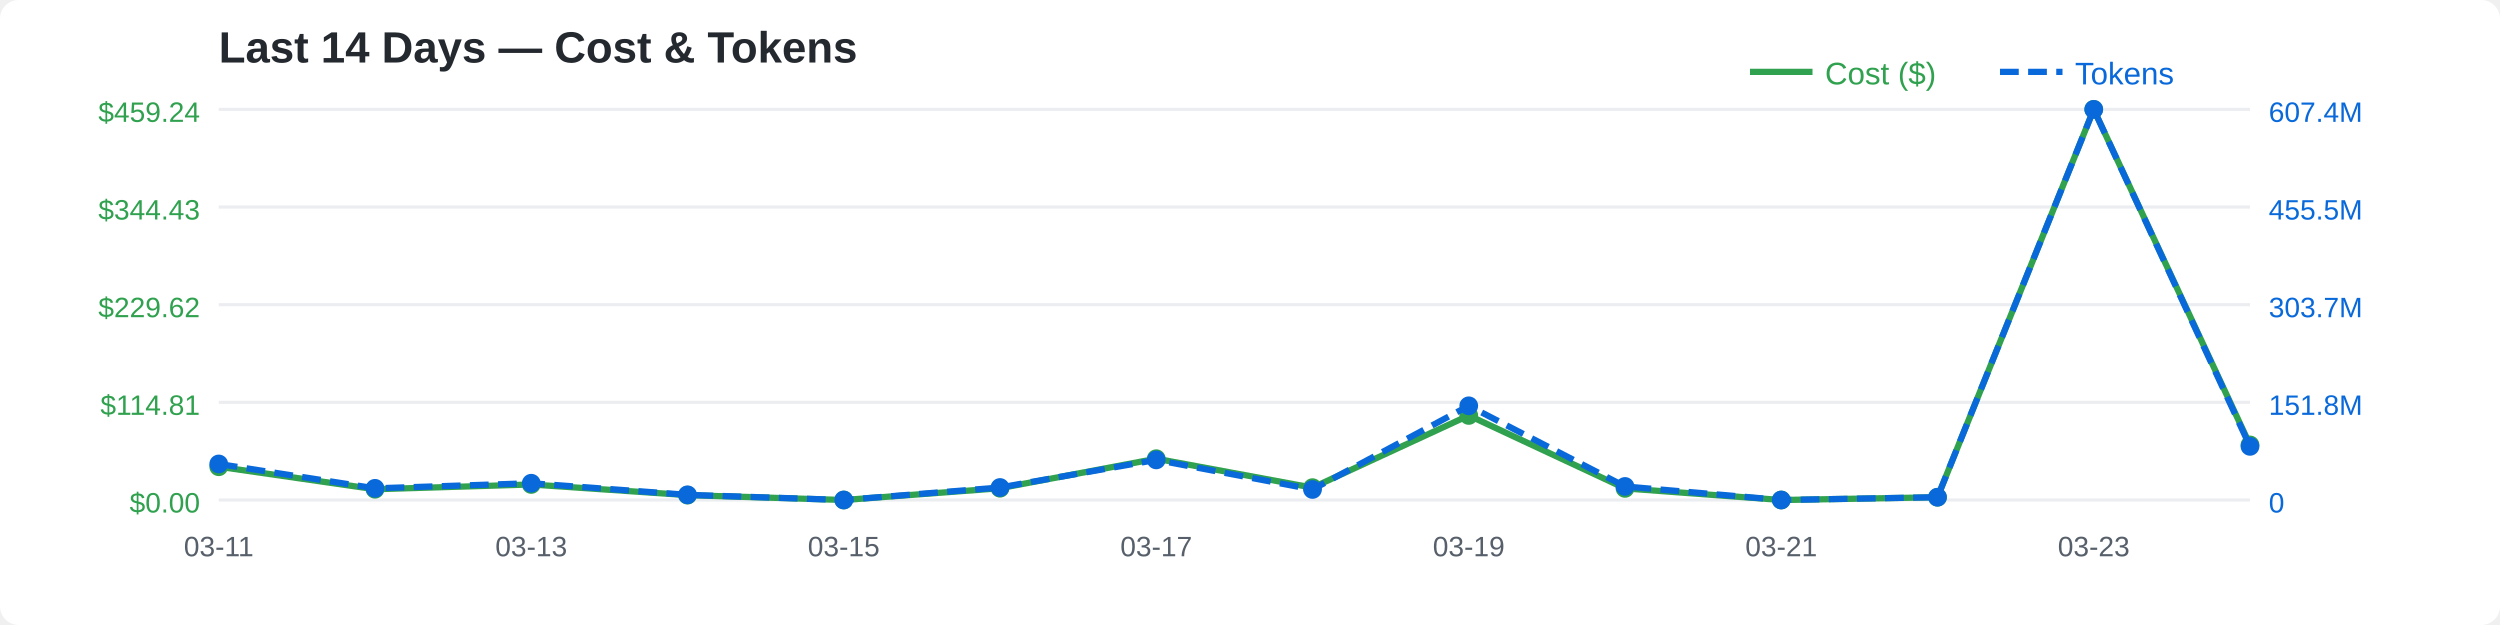
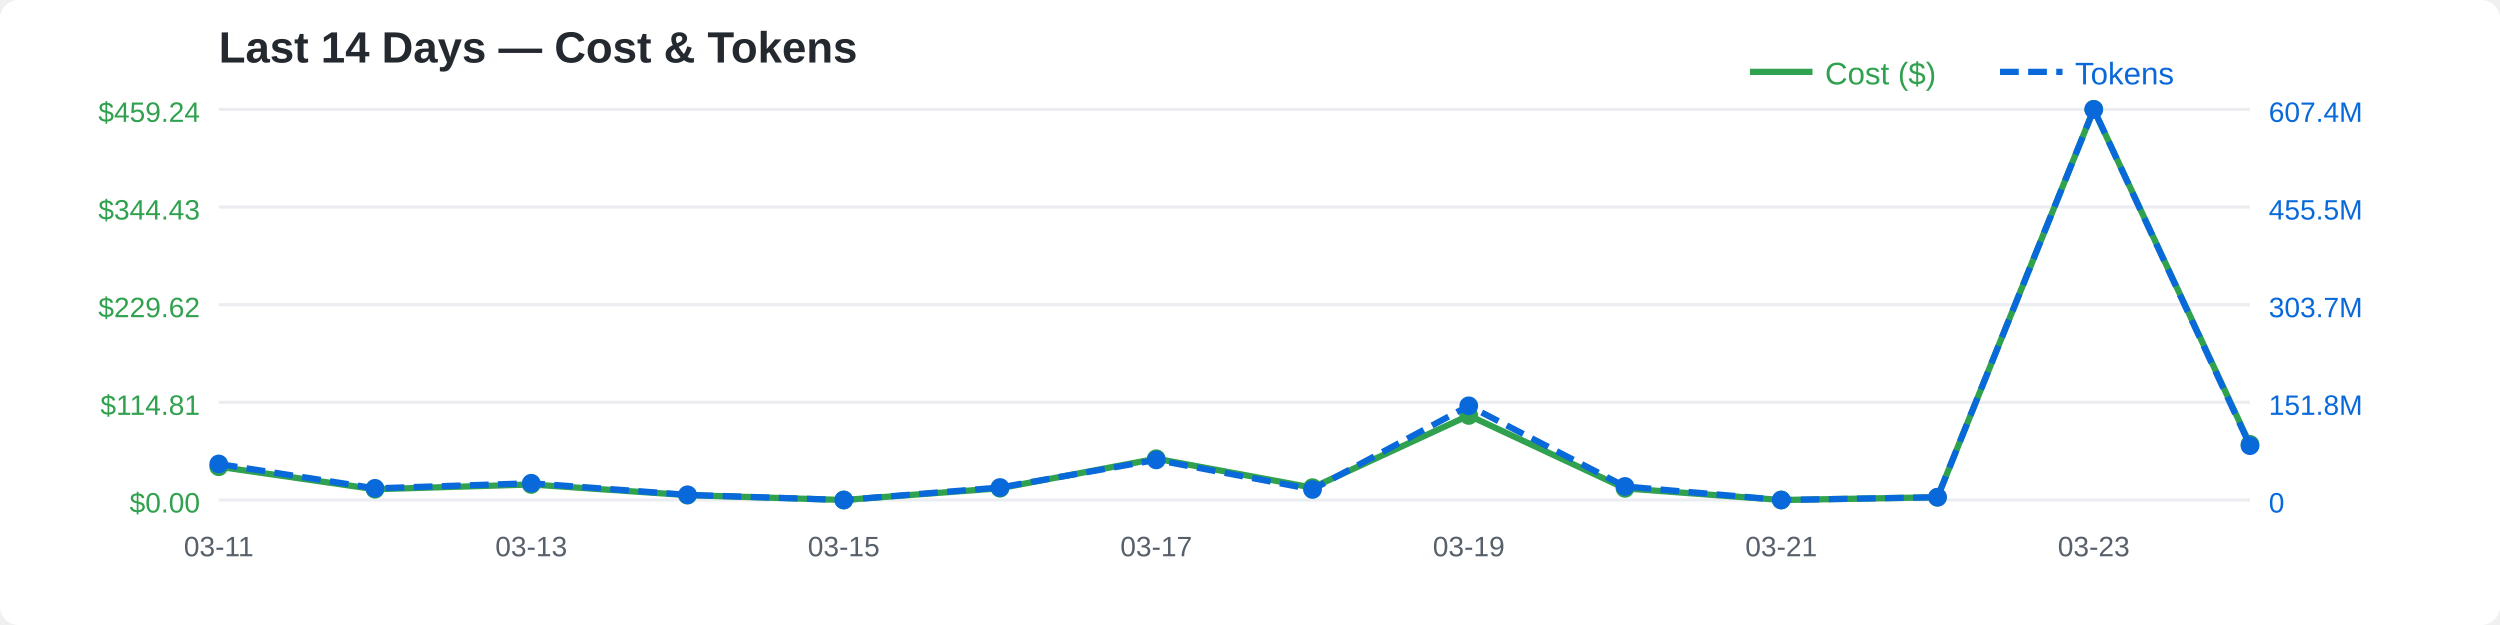
<svg xmlns="http://www.w3.org/2000/svg" width="800" height="200" viewBox="0 0 800 200">
  <rect width="800" height="200" fill="#ffffff" rx="6" />
  <text x="70" y="20" font-family="Arial, sans-serif" font-size="14" fill="#24292f" font-weight="bold">Last 14 Days — Cost &amp; Tokens</text>
  <line x1="70" y1="35.0" x2="720" y2="35.0" stroke="#ebedf0" stroke-width="1" />
  <line x1="70" y1="66.25" x2="720" y2="66.25" stroke="#ebedf0" stroke-width="1" />
  <line x1="70" y1="97.5" x2="720" y2="97.5" stroke="#ebedf0" stroke-width="1" />
  <line x1="70" y1="128.75" x2="720" y2="128.75" stroke="#ebedf0" stroke-width="1" />
  <line x1="70" y1="160.0" x2="720" y2="160.0" stroke="#ebedf0" stroke-width="1" />
  <text x="70.0" y="178" font-family="Arial, sans-serif" font-size="9" fill="#57606a" text-anchor="middle">03-11</text>
  <text x="170.0" y="178" font-family="Arial, sans-serif" font-size="9" fill="#57606a" text-anchor="middle">03-13</text>
  <text x="270.0" y="178" font-family="Arial, sans-serif" font-size="9" fill="#57606a" text-anchor="middle">03-15</text>
  <text x="370.0" y="178" font-family="Arial, sans-serif" font-size="9" fill="#57606a" text-anchor="middle">03-17</text>
  <text x="470.0" y="178" font-family="Arial, sans-serif" font-size="9" fill="#57606a" text-anchor="middle">03-19</text>
  <text x="570.0" y="178" font-family="Arial, sans-serif" font-size="9" fill="#57606a" text-anchor="middle">03-21</text>
  <text x="670.0" y="178" font-family="Arial, sans-serif" font-size="9" fill="#57606a" text-anchor="middle">03-23</text>
  <text x="64" y="39.0" font-family="Arial, sans-serif" font-size="9" fill="#30a14e" text-anchor="end">$459.24</text>
  <text x="64" y="70.25" font-family="Arial, sans-serif" font-size="9" fill="#30a14e" text-anchor="end">$344.43</text>
  <text x="64" y="101.5" font-family="Arial, sans-serif" font-size="9" fill="#30a14e" text-anchor="end">$229.62</text>
  <text x="64" y="132.75" font-family="Arial, sans-serif" font-size="9" fill="#30a14e" text-anchor="end">$114.81</text>
  <text x="64" y="164.0" font-family="Arial, sans-serif" font-size="9" fill="#30a14e" text-anchor="end">$0.00</text>
  <text x="726" y="39.0" font-family="Arial, sans-serif" font-size="9" fill="#0969da">607.4M</text>
  <text x="726" y="70.25" font-family="Arial, sans-serif" font-size="9" fill="#0969da">455.5M</text>
  <text x="726" y="101.5" font-family="Arial, sans-serif" font-size="9" fill="#0969da">303.7M</text>
  <text x="726" y="132.75" font-family="Arial, sans-serif" font-size="9" fill="#0969da">151.8M</text>
  <text x="726" y="164.0" font-family="Arial, sans-serif" font-size="9" fill="#0969da">0</text>
-   <polyline points="70.0,149.358 120.0,156.561 170.0,155.033 220.0,158.443 270.0,160.0 320.0,156.235 370.0,146.785 420.0,156.047 470.0,132.945 520.0,156.288 570.0,160.0 620.0,159.123 670.0,35.0 720.0,142.375" fill="none" stroke="#30a14e" stroke-width="2" />
+   <polyline points="70.0,149.358 120.0,156.561 170.0,155.033 220.0,158.443 270.0,160.0 320.0,156.235 370.0,146.785 420.0,156.047 470.0,132.945 520.0,156.288 570.0,160.0 620.0,159.123 670.0,35.0 720.0,142.189" fill="none" stroke="#30a14e" stroke-width="2" />
  <circle cx="70.0" cy="149.358" r="3" fill="#30a14e">
    </circle>
  <circle cx="120.0" cy="156.561" r="3" fill="#30a14e">
    </circle>
  <circle cx="170.0" cy="155.033" r="3" fill="#30a14e">
    </circle>
  <circle cx="220.0" cy="158.443" r="3" fill="#30a14e">
    </circle>
  <circle cx="270.0" cy="160.0" r="3" fill="#30a14e">
    </circle>
  <circle cx="320.0" cy="156.235" r="3" fill="#30a14e">
    </circle>
  <circle cx="370.0" cy="146.785" r="3" fill="#30a14e">
    </circle>
  <circle cx="420.0" cy="156.047" r="3" fill="#30a14e">
    </circle>
  <circle cx="470.0" cy="132.945" r="3" fill="#30a14e">
    </circle>
  <circle cx="520.0" cy="156.288" r="3" fill="#30a14e">
    </circle>
  <circle cx="570.0" cy="160.0" r="3" fill="#30a14e">
    </circle>
  <circle cx="620.0" cy="159.123" r="3" fill="#30a14e">
    </circle>
  <circle cx="670.0" cy="35.0" r="3" fill="#30a14e">
    </circle>
-   <circle cx="720.0" cy="142.375" r="3" fill="#30a14e">
+   <circle cx="720.0" cy="142.189" r="3" fill="#30a14e">
    </circle>
-   <polyline points="70.0,148.468 120.0,156.265 170.0,154.633 220.0,158.348 270.0,160.0 320.0,155.999 370.0,147.169 420.0,156.63 470.0,129.859 520.0,155.662 570.0,160.0 620.0,159.105 670.0,35.0 720.0,142.838" fill="none" stroke="#0969da" stroke-width="2" stroke-dasharray="6,3" />
+   <polyline points="70.0,148.468 120.0,156.265 170.0,154.633 220.0,158.348 270.0,160.0 320.0,155.999 370.0,147.169 420.0,156.63 470.0,129.859 520.0,155.662 570.0,160.0 620.0,159.105 670.0,35.0 720.0,142.616" fill="none" stroke="#0969da" stroke-width="2" stroke-dasharray="6,3" />
  <circle cx="70.0" cy="148.468" r="3" fill="#0969da">
    </circle>
  <circle cx="120.0" cy="156.265" r="3" fill="#0969da">
    </circle>
  <circle cx="170.0" cy="154.633" r="3" fill="#0969da">
    </circle>
  <circle cx="220.0" cy="158.348" r="3" fill="#0969da">
    </circle>
  <circle cx="270.0" cy="160.0" r="3" fill="#0969da">
    </circle>
  <circle cx="320.0" cy="155.999" r="3" fill="#0969da">
    </circle>
  <circle cx="370.0" cy="147.169" r="3" fill="#0969da">
    </circle>
  <circle cx="420.0" cy="156.63" r="3" fill="#0969da">
    </circle>
  <circle cx="470.0" cy="129.859" r="3" fill="#0969da">
    </circle>
  <circle cx="520.0" cy="155.662" r="3" fill="#0969da">
    </circle>
  <circle cx="570.0" cy="160.0" r="3" fill="#0969da">
    </circle>
  <circle cx="620.0" cy="159.105" r="3" fill="#0969da">
    </circle>
  <circle cx="670.0" cy="35.0" r="3" fill="#0969da">
    </circle>
-   <circle cx="720.0" cy="142.838" r="3" fill="#0969da">
+   <circle cx="720.0" cy="142.616" r="3" fill="#0969da">
    </circle>
  <line x1="560" y1="23" x2="580" y2="23" stroke="#30a14e" stroke-width="2" />
  <text x="584" y="27" font-family="Arial, sans-serif" font-size="10" fill="#30a14e">Cost ($)</text>
  <line x1="640" y1="23" x2="660" y2="23" stroke="#0969da" stroke-width="2" stroke-dasharray="6,3" />
  <text x="664" y="27" font-family="Arial, sans-serif" font-size="10" fill="#0969da">Tokens</text>
</svg>
